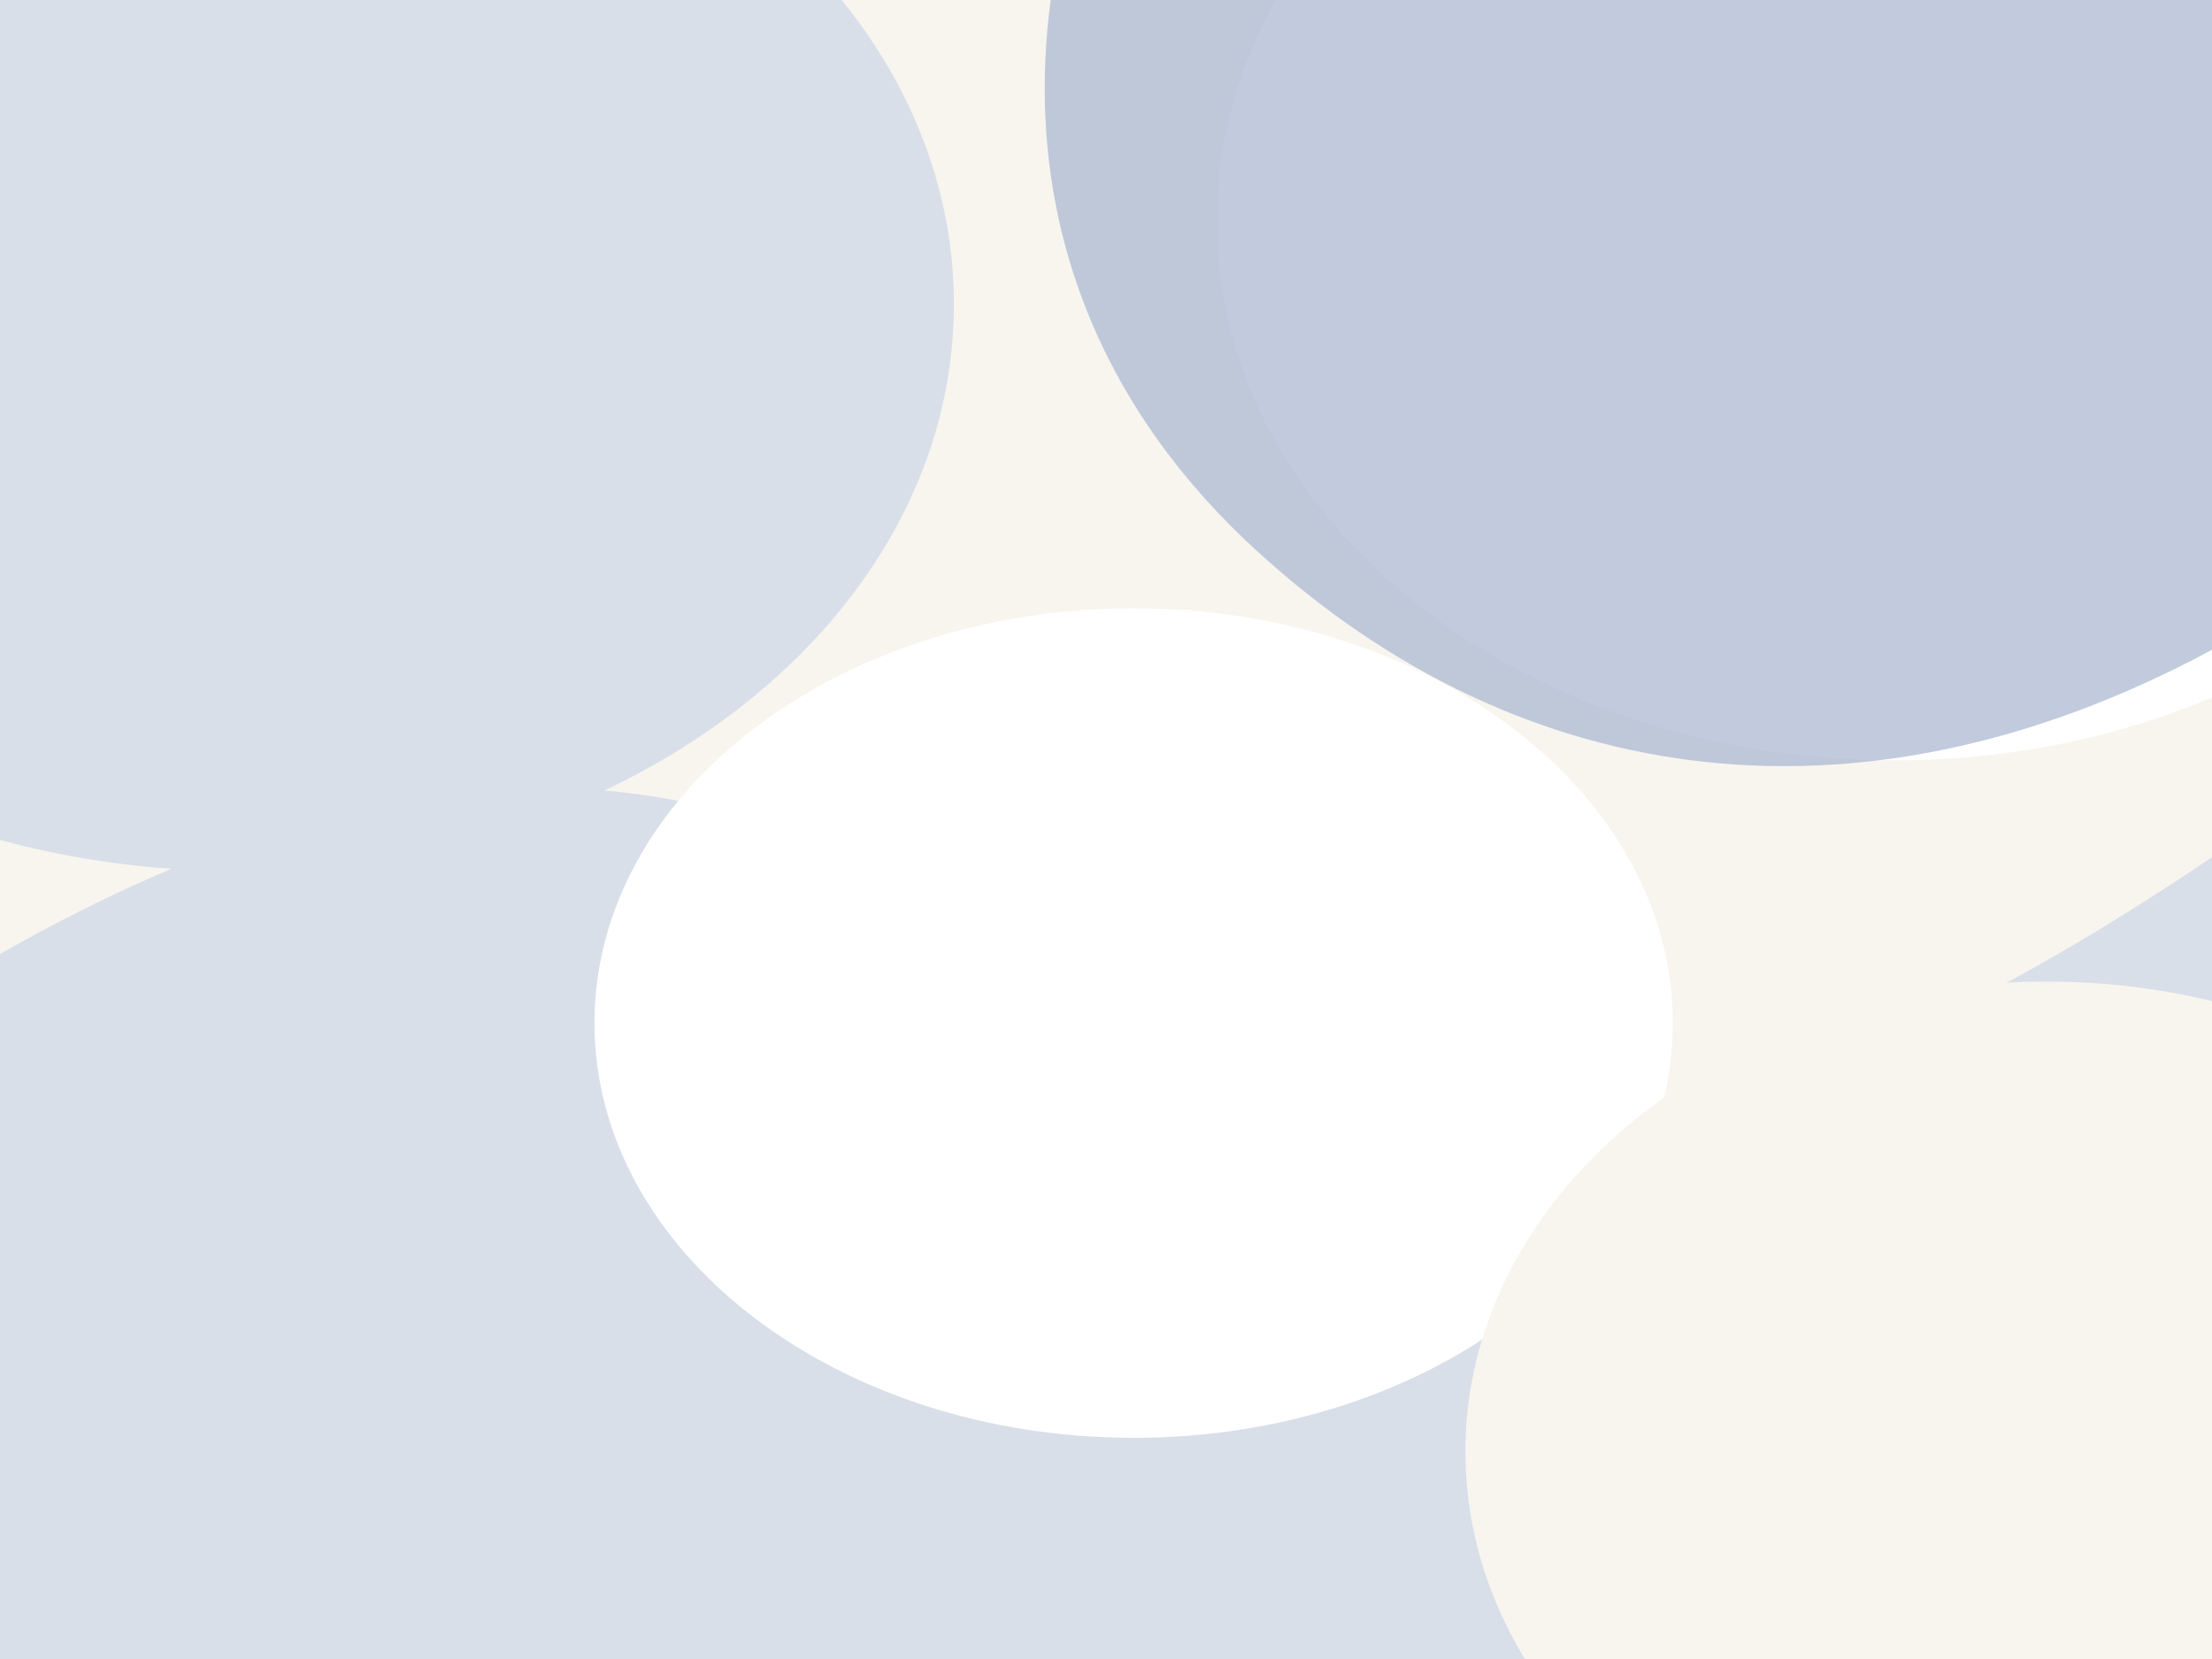
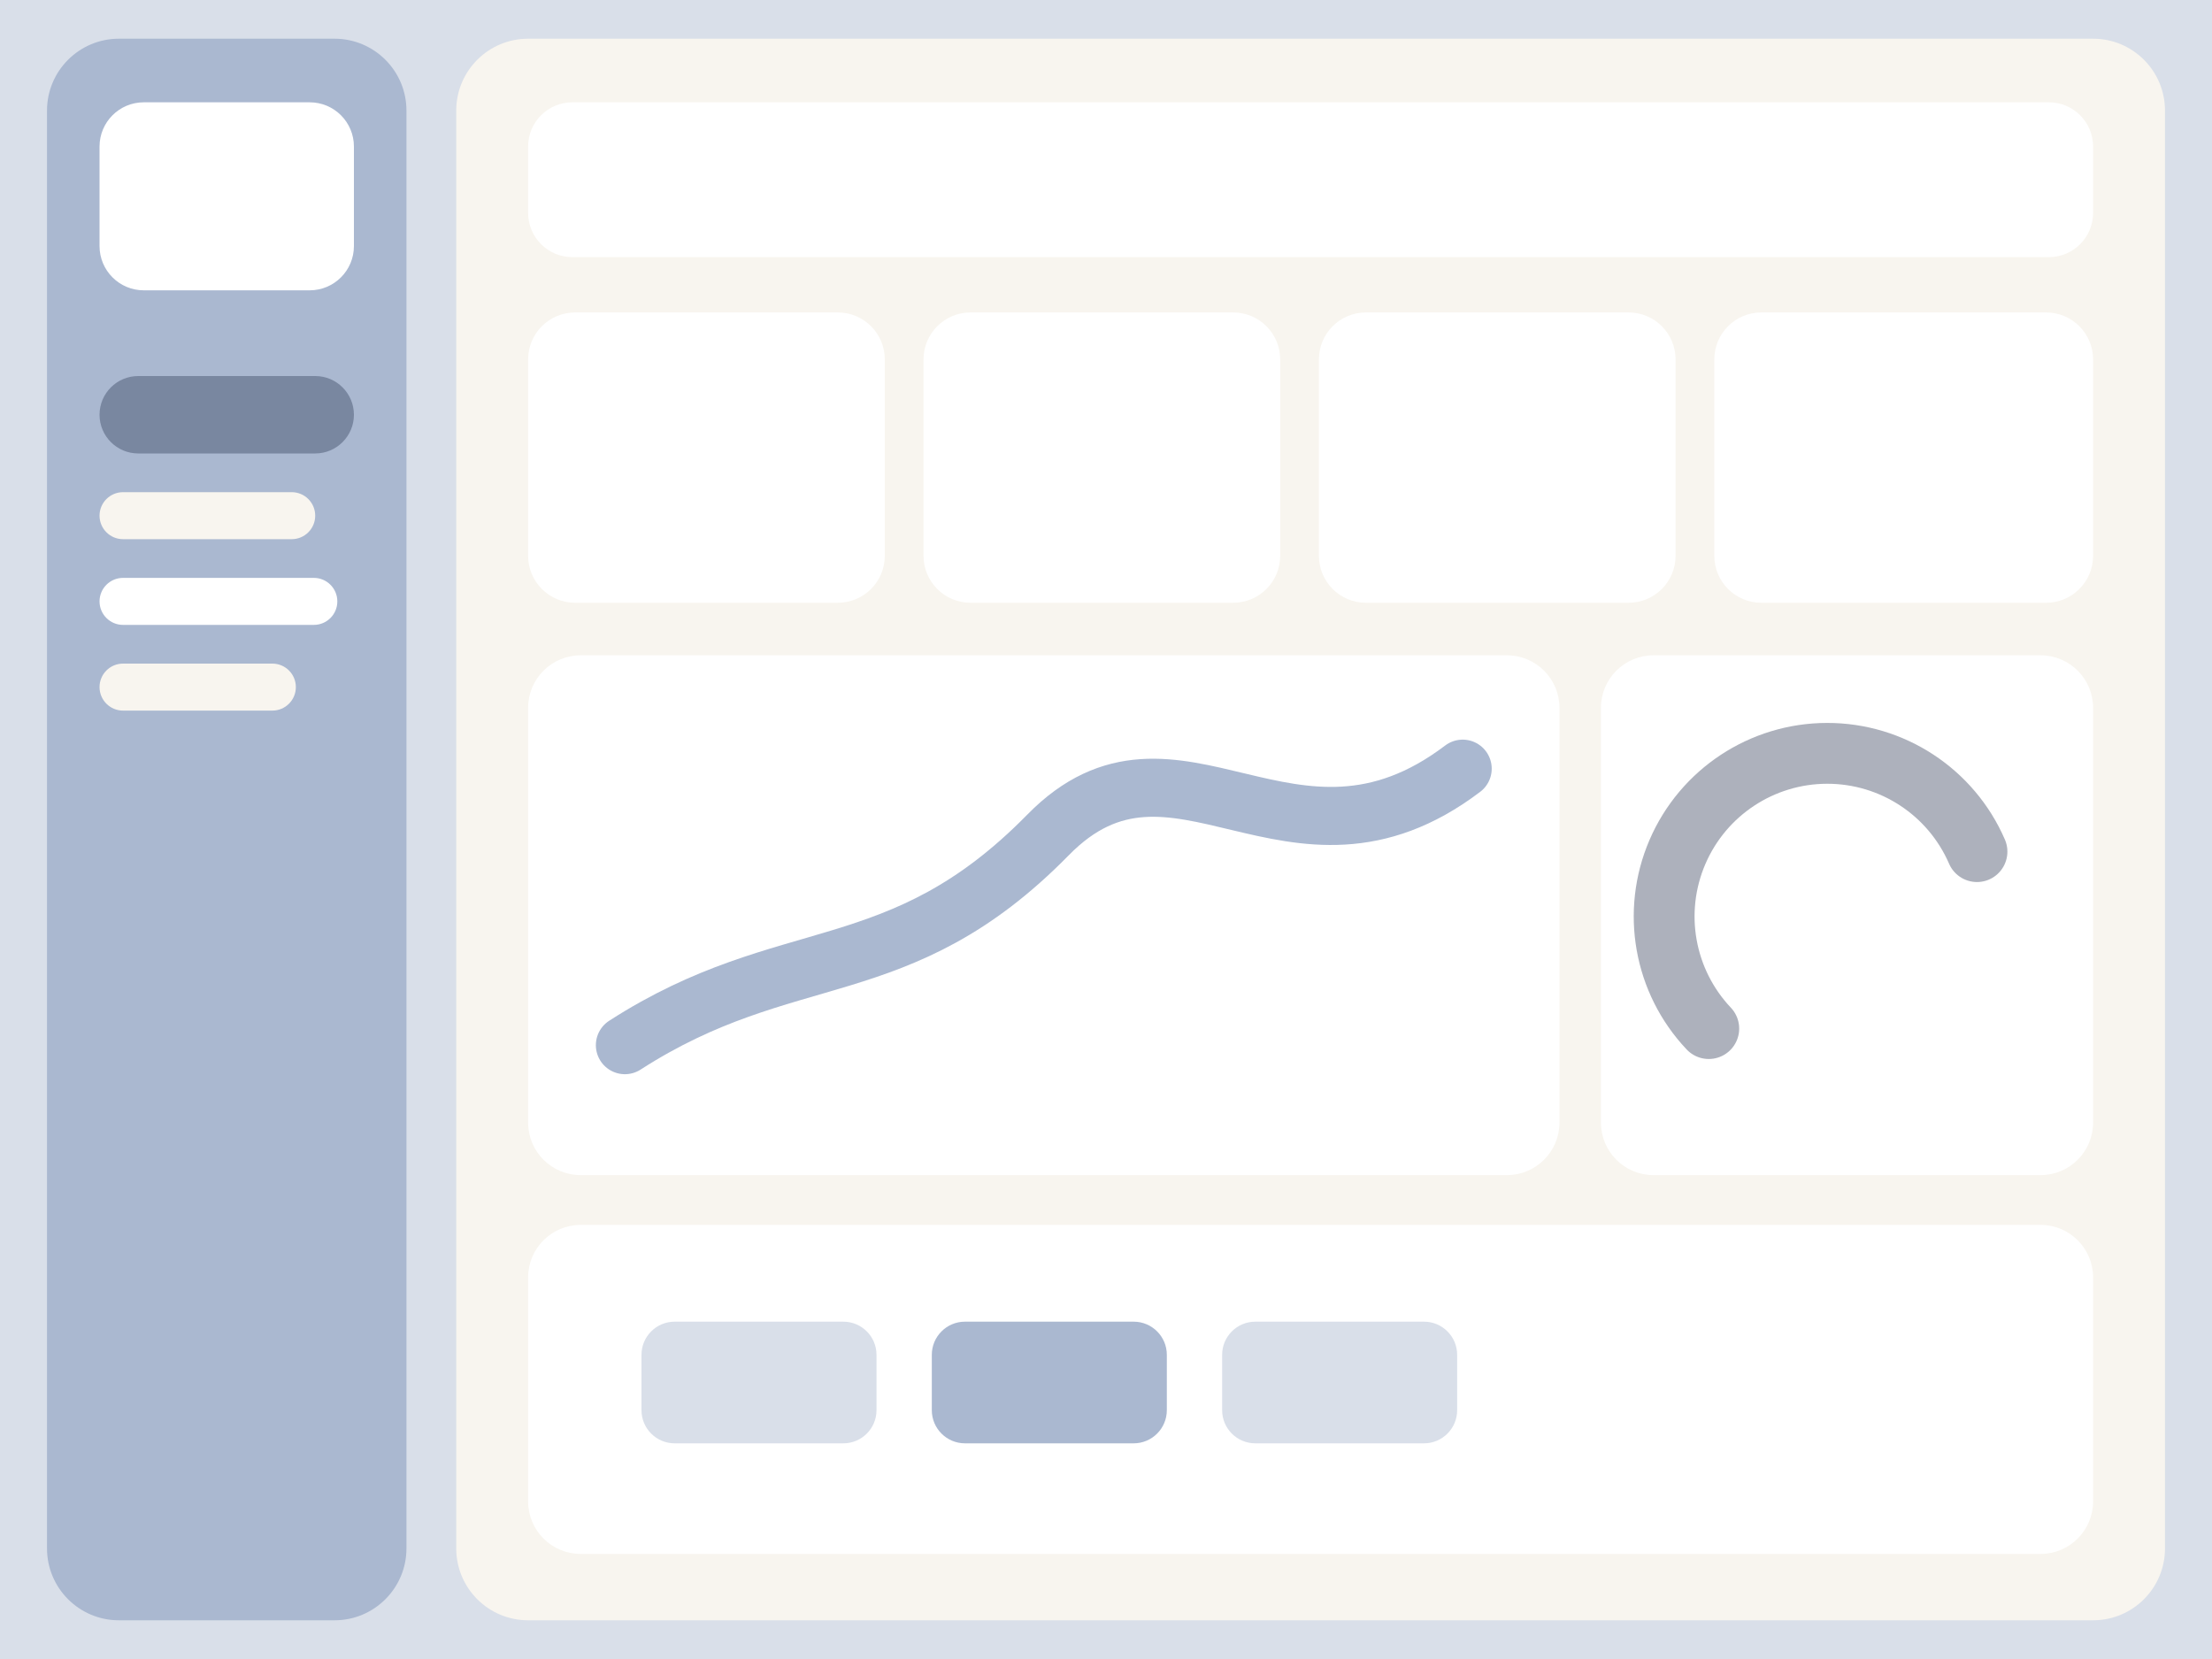
<svg xmlns="http://www.w3.org/2000/svg" viewBox="0 0 1600 1200" preserveAspectRatio="xMidYMid slice">
-   <rect width="1600" height="1200" fill="#F8F5EF" />
-   <ellipse cx="170" cy="220" rx="520" ry="410" fill="#D9DFE9" />
-   <ellipse cx="1370" cy="160" rx="490" ry="390" fill="#FFFFFF" />
-   <path d="M0 690C300 520 530 530 790 720C1010 880 1260 850 1600 620V1200H0Z" fill="#D9DFE9" />
-   <path d="M760 0H1600V470C1340 610 1090 570 900 390C790 285 740 150 760 0Z" fill="#AAB8D0" fill-opacity="0.72" />
-   <ellipse cx="820" cy="740" rx="390" ry="300" fill="#FFFFFF" />
-   <ellipse cx="1480" cy="1050" rx="420" ry="340" fill="#F8F5EF" />
+   <rect width="1600" height="1200" fill="#D9DFE9" />
+   <rect x="34" y="28" width="260" height="1144" rx="52" fill="#AAB8D0" />
+   <rect x="72" y="74" width="184" height="136" rx="32" fill="#FFFFFF" />
+   <rect x="72" y="272" width="184" height="56" rx="28" fill="#101D3B" fill-opacity="0.32" />
+   <rect x="72" y="356" width="156" height="34" rx="17" fill="#F8F5EF" />
+   <rect x="72" y="418" width="172" height="34" rx="17" fill="#FFFFFF" />
+   <rect x="72" y="480" width="142" height="34" rx="17" fill="#F8F5EF" />
+   <rect x="330" y="28" width="1236" height="1144" rx="52" fill="#F8F5EF" />
+   <rect x="382" y="74" width="1132" height="112" rx="32" fill="#FFFFFF" />
+   <rect x="382" y="226" width="258" height="210" rx="34" fill="#FFFFFF" />
+   <rect x="668" y="226" width="258" height="210" rx="34" fill="#FFFFFF" />
+   <rect x="954" y="226" width="258" height="210" rx="34" fill="#FFFFFF" />
+   <rect x="1240" y="226" width="274" height="210" rx="34" fill="#FFFFFF" />
+   <rect x="382" y="474" width="746" height="376" rx="38" fill="#FFFFFF" />
+   <rect x="1158" y="474" width="356" height="376" rx="38" fill="#FFFFFF" />
+   <rect x="382" y="886" width="1132" height="238" rx="38" fill="#FFFFFF" />
+   <path d="M452 756C570 680 650 714 758 604C850 510 934 650 1058 556" fill="none" stroke="#AAB8D0" stroke-width="42" stroke-linecap="round" />
+   <path d="M1236 744A118 118 0 1 1 1430 616" fill="none" stroke="#101D3B" stroke-opacity="0.34" stroke-width="44" stroke-linecap="round" />
+   <rect x="464" y="956" width="170" height="88" rx="24" fill="#D9DFE9" />
+   <rect x="674" y="956" width="170" height="88" rx="24" fill="#AAB8D0" />
+   <rect x="884" y="956" width="170" height="88" rx="24" fill="#D9DFE9" />
</svg>
